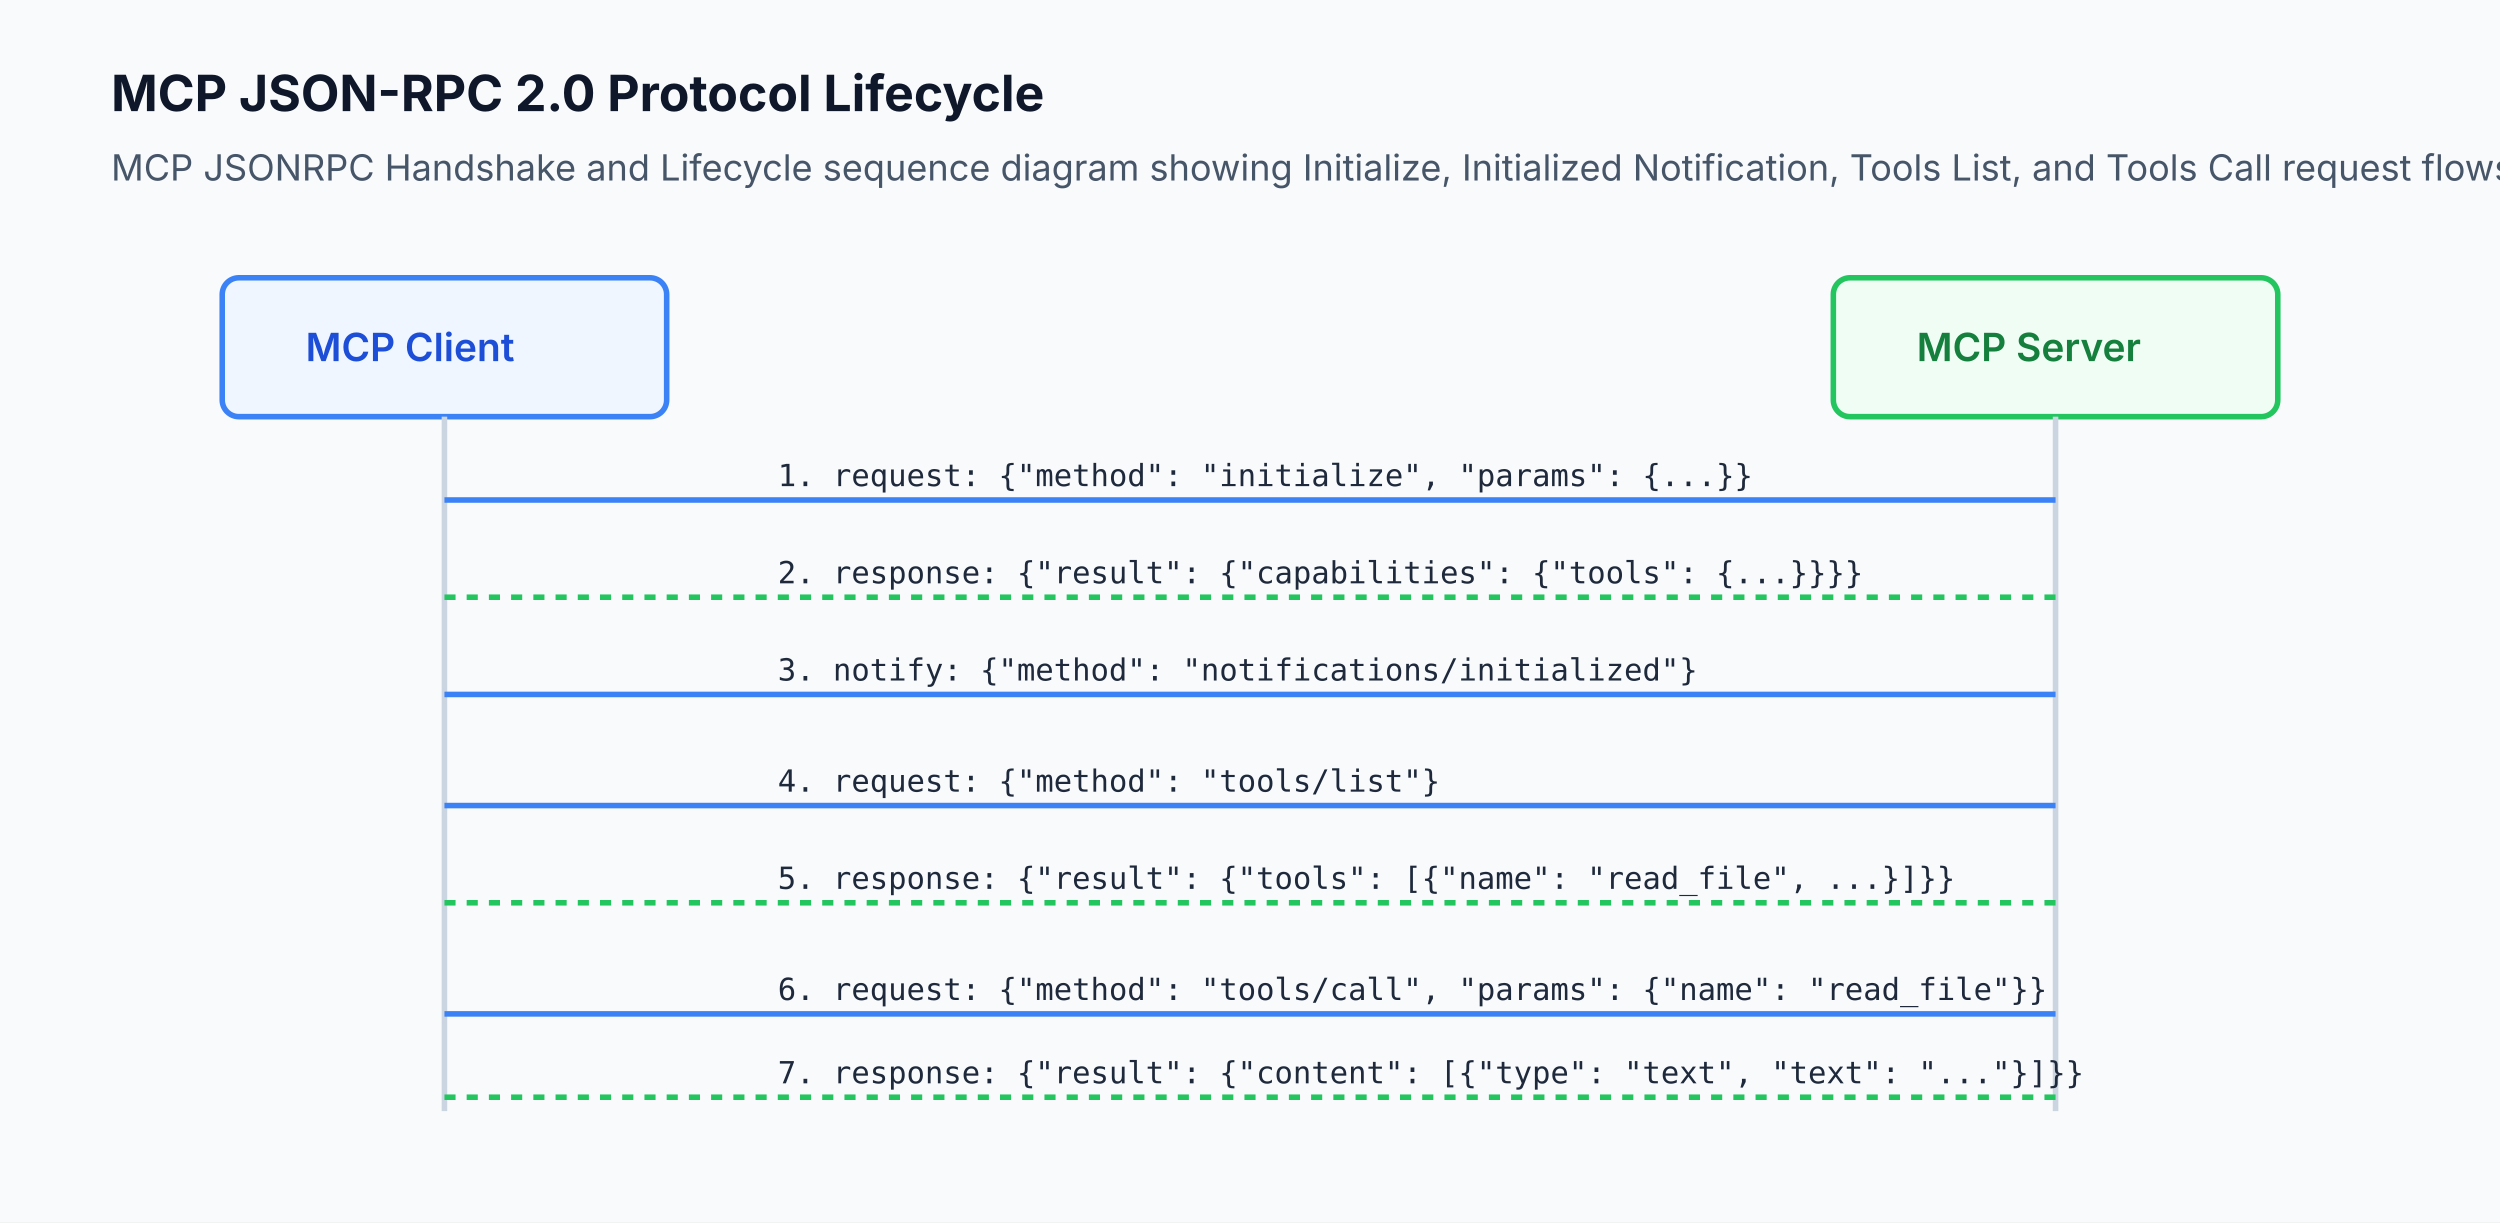
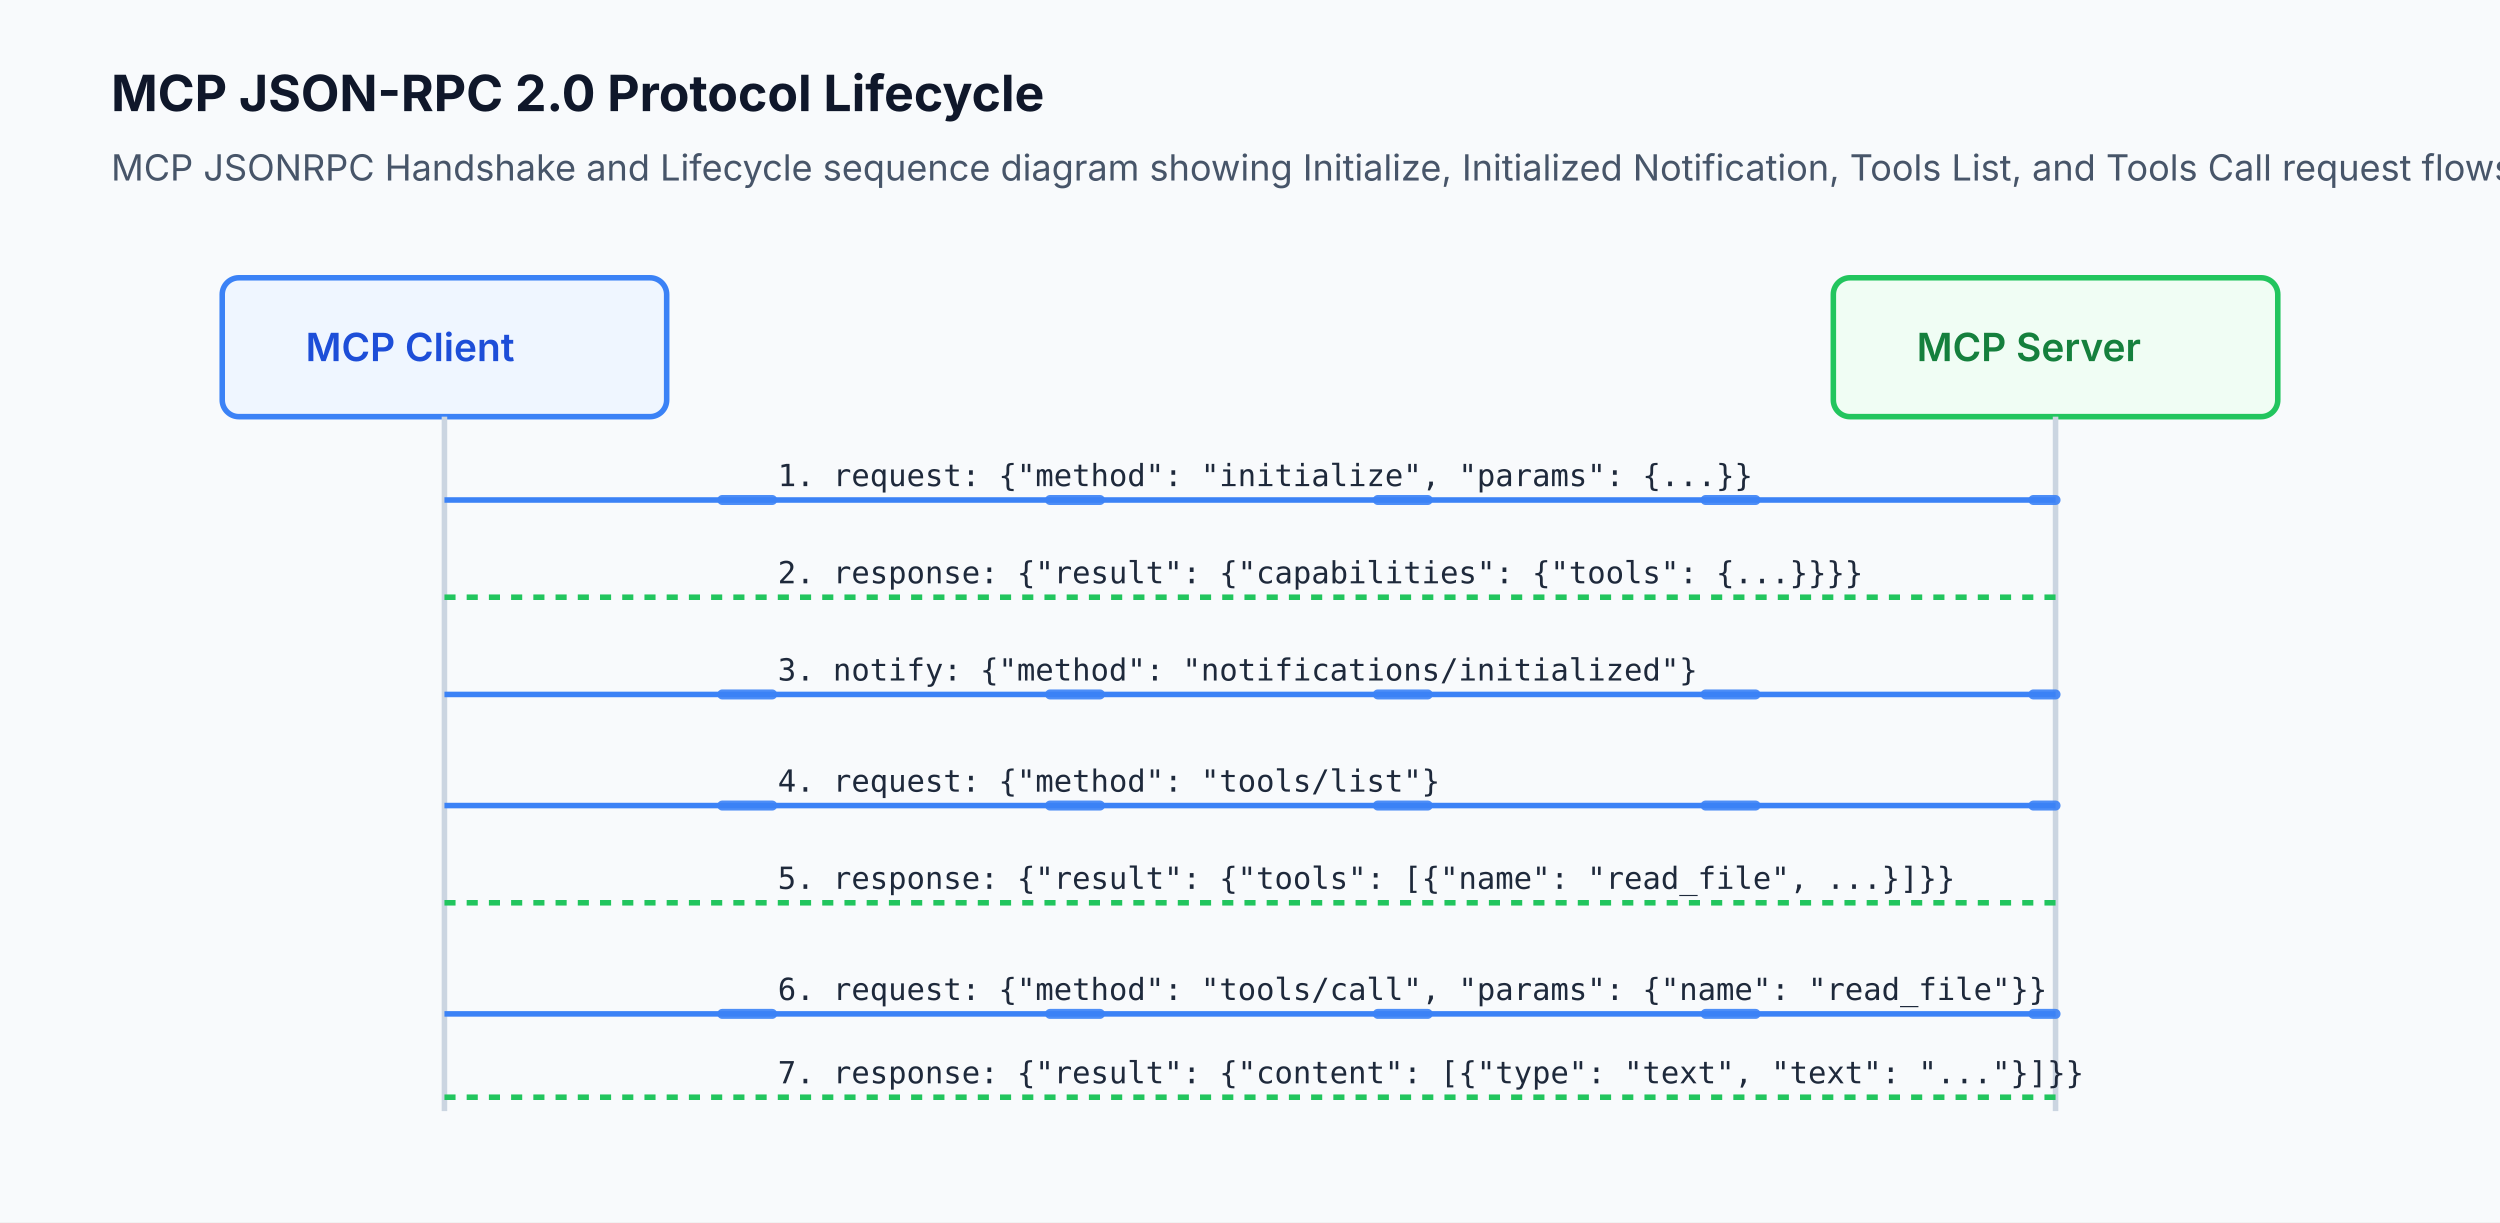
<svg xmlns="http://www.w3.org/2000/svg" viewBox="0 0 900 440" width="100%" height="100%" role="img" aria-label="MCP JSONRPC Handshake and Lifecycle">
  <defs>
    <style>
      .d295f-bg { fill: #f8fafc; }
      .d295f-box { fill: #ffffff; stroke: #cbd5e1; stroke-width: 2px; rx: 6px; }
      .d295f-client { fill: #eff6ff; stroke: #3b82f6; stroke-width: 2px; rx: 6px; }
      .d295f-server { fill: #f0fdf4; stroke: #22c55e; stroke-width: 2px; rx: 6px; }
      .d295f-title { font-family: system-ui, -apple-system, sans-serif; font-size: 18px; font-weight: 700; fill: #0f172a; }
      .d295f-subtitle { font-family: system-ui, -apple-system, sans-serif; font-size: 13px; fill: #475569; }
      .d295f-header { font-family: system-ui, -apple-system, sans-serif; font-size: 14px; font-weight: 600; }
      .d295f-text { font-family: system-ui, -apple-system, sans-serif; font-size: 11px; fill: #334155; }
      .d295f-msg { font-family: ui-monospace, SFMono-Regular, Menlo, monospace; font-size: 11px; fill: #1e293b; }
      .d295f-flow { stroke: #3b82f6; stroke-width: 2px; fill: none; marker-end: url(#d295f-arr); }
      .d295f-resp { stroke: #22c55e; stroke-width: 2px; stroke-dasharray: 4,4; fill: none; }
    </style>
  </defs>
  <rect width="100%" height="100%" class="d295f-bg" />
  <text x="40" y="40" class="d295f-title">MCP JSON-RPC 2.0 Protocol Lifecycle</text>
  <text x="40" y="65" class="d295f-subtitle">MCP JSONRPC Handshake and Lifecycle sequence diagram showing Initialize, Initialized Notification, Tools List, and Tools Call request flows</text>
  <rect x="80" y="100" width="160" height="50" class="d295f-client" />
  <text x="110" y="130" class="d295f-header" fill="#1d4ed8">MCP Client</text>
  <rect x="660" y="100" width="160" height="50" class="d295f-server" />
  <text x="690" y="130" class="d295f-header" fill="#15803d">MCP Server</text>
  <line x1="160" y1="150" x2="160" y2="400" stroke="#cbd5e1" stroke-width="2" />
  <line x1="740" y1="150" x2="740" y2="400" stroke="#cbd5e1" stroke-width="2" />
  <line x1="160" y1="180" x2="740" y2="180" class="d295f-flow" />
  <text x="280" y="175" class="d295f-msg">1. request: {"method": "initialize", "params": {...}}</text>
  <line x1="740" y1="215" x2="160" y2="215" class="d295f-resp" />
  <text x="280" y="210" class="d295f-msg">2. response: {"result": {"capabilities": {"tools": {...}}}}</text>
  <line x1="160" y1="250" x2="740" y2="250" class="d295f-flow" />
  <text x="280" y="245" class="d295f-msg">3. notify: {"method": "notifications/initialized"}</text>
  <line x1="160" y1="290" x2="740" y2="290" class="d295f-flow" />
  <text x="280" y="285" class="d295f-msg">4. request: {"method": "tools/list"}</text>
  <line x1="740" y1="325" x2="160" y2="325" class="d295f-resp" />
  <text x="280" y="320" class="d295f-msg">5. response: {"result": {"tools": [{"name": "read_file", ...}]}}</text>
  <line x1="160" y1="365" x2="740" y2="365" class="d295f-flow" />
  <text x="280" y="360" class="d295f-msg">6. request: {"method": "tools/call", "params": {"name": "read_file"}}</text>
  <line x1="740" y1="395" x2="160" y2="395" class="d295f-resp" />
  <text x="280" y="390" class="d295f-msg">7. response: {"result": {"content": [{"type": "text", "text": "..."}]}}</text>
+   <style>
+     /* Travelling highlights on arrows that are already drawn. Added by
+        scripts/animate-diagrams.mjs; no original element was modified, so
+        removing this block restores the diagram exactly.
+ 
+        reduce-ok: .dx-flow is a highlight sliding along an arrow the reader can
+        already see, complete with its head and its direction. With the motion
+        off there is no second arrow to miss — only the moving glint is gone. */
+     @keyframes dxflow{from{stroke-dashoffset:18}to{stroke-dashoffset:-100}}
+     @keyframes dxflowr{from{stroke-dashoffset:-100}to{stroke-dashoffset:18}}
+     .dx-flow{animation:dxflow 3.6s cubic-bezier(.5,0,.5,1) infinite;opacity:.9}
+     /* An arrow whose head is at the START of the drawn path flows the other
+        way. Running the dash backwards is exact and geometry-free; reversing a
+        curve's control points by hand is neither. */
+     .dx-rev{animation-name:dxflowr}
+     .dx-f0{animation-delay:0.00s}.dx-f1{animation-delay:0.42s}.dx-f2{animation-delay:0.84s}.dx-f3{animation-delay:1.26s}
+     @media (prefers-reduced-motion:reduce){
+       .dx-flow{animation:none;opacity:0}
+       .dx-rev{animation:none}
+     }
+   </style>
+   <g aria-hidden="true">
+     <path class="dx-flow dx-f0" d="M 160 180 L 740 180" stroke="#3b82f6" stroke-width="3.6" fill="none" stroke-linecap="round" pathLength="100" stroke-dasharray="18 100" stroke-dashoffset="18" />
+     <path class="dx-flow dx-f1" d="M 160 250 L 740 250" stroke="#3b82f6" stroke-width="3.6" fill="none" stroke-linecap="round" pathLength="100" stroke-dasharray="18 100" stroke-dashoffset="18" />
+     <path class="dx-flow dx-f2" d="M 160 290 L 740 290" stroke="#3b82f6" stroke-width="3.6" fill="none" stroke-linecap="round" pathLength="100" stroke-dasharray="18 100" stroke-dashoffset="18" />
+     <path class="dx-flow dx-f3" d="M 160 365 L 740 365" stroke="#3b82f6" stroke-width="3.6" fill="none" stroke-linecap="round" pathLength="100" stroke-dasharray="18 100" stroke-dashoffset="18" />
+   </g>
</svg>
